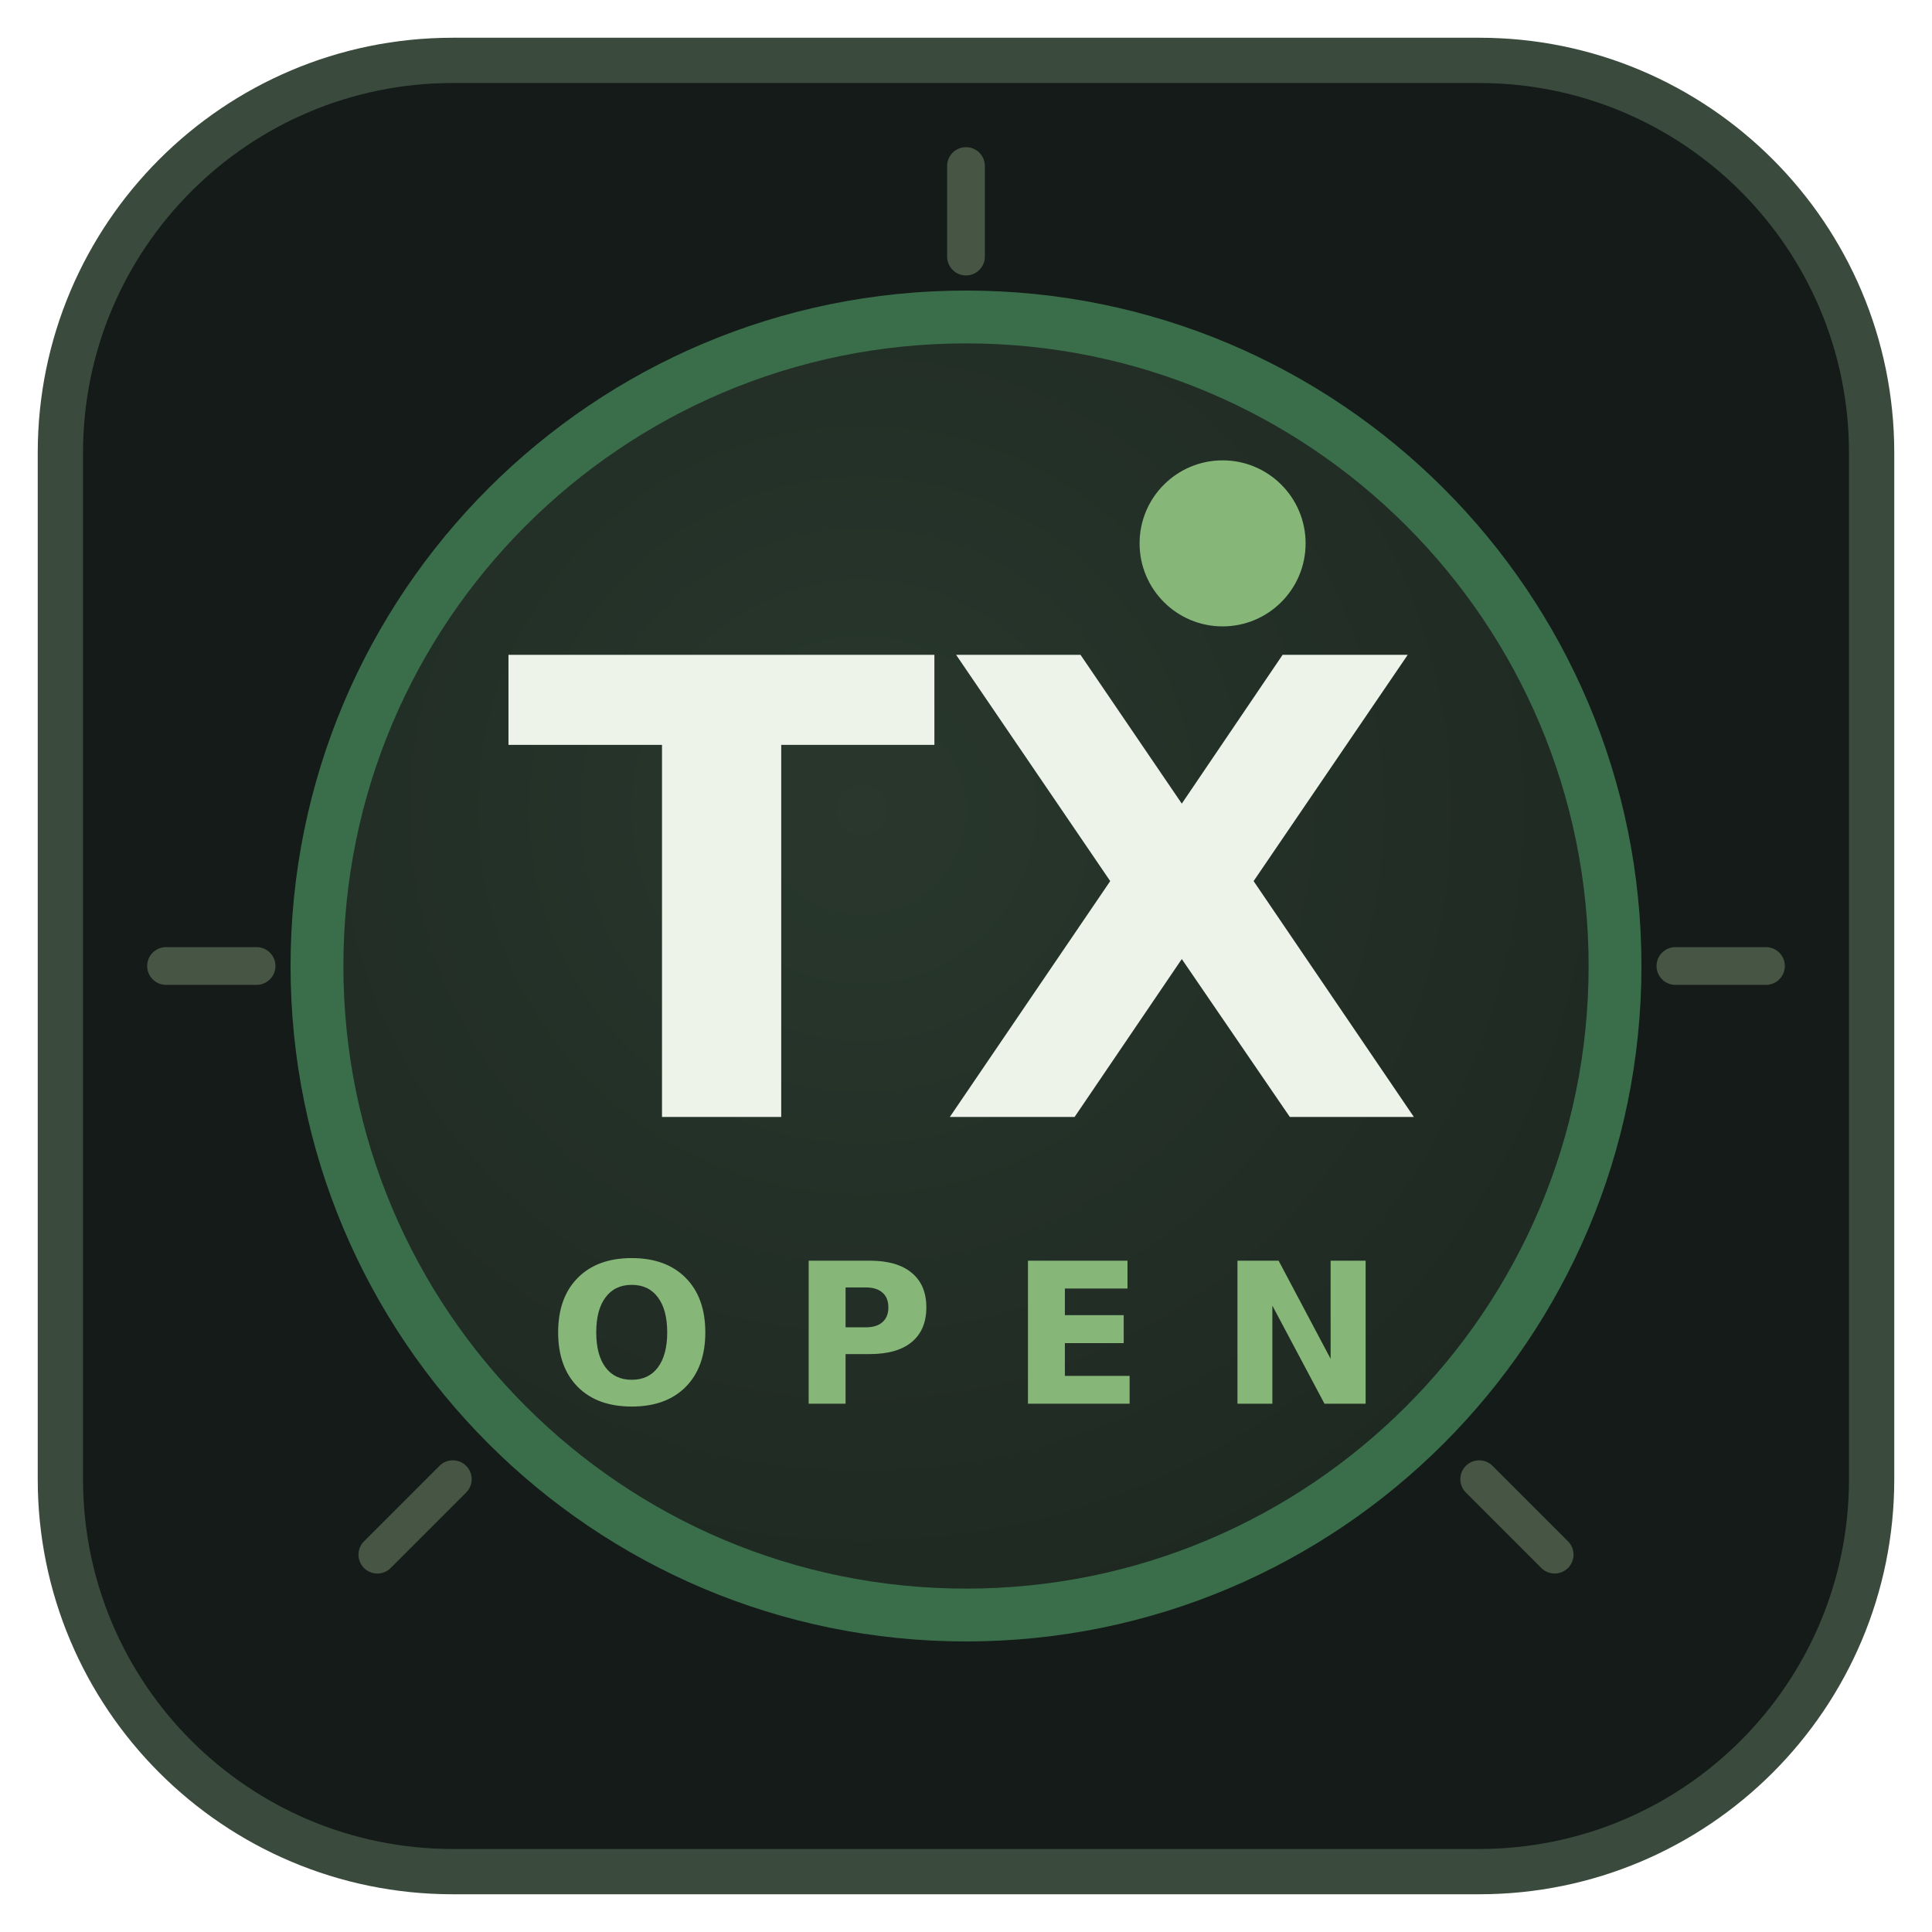
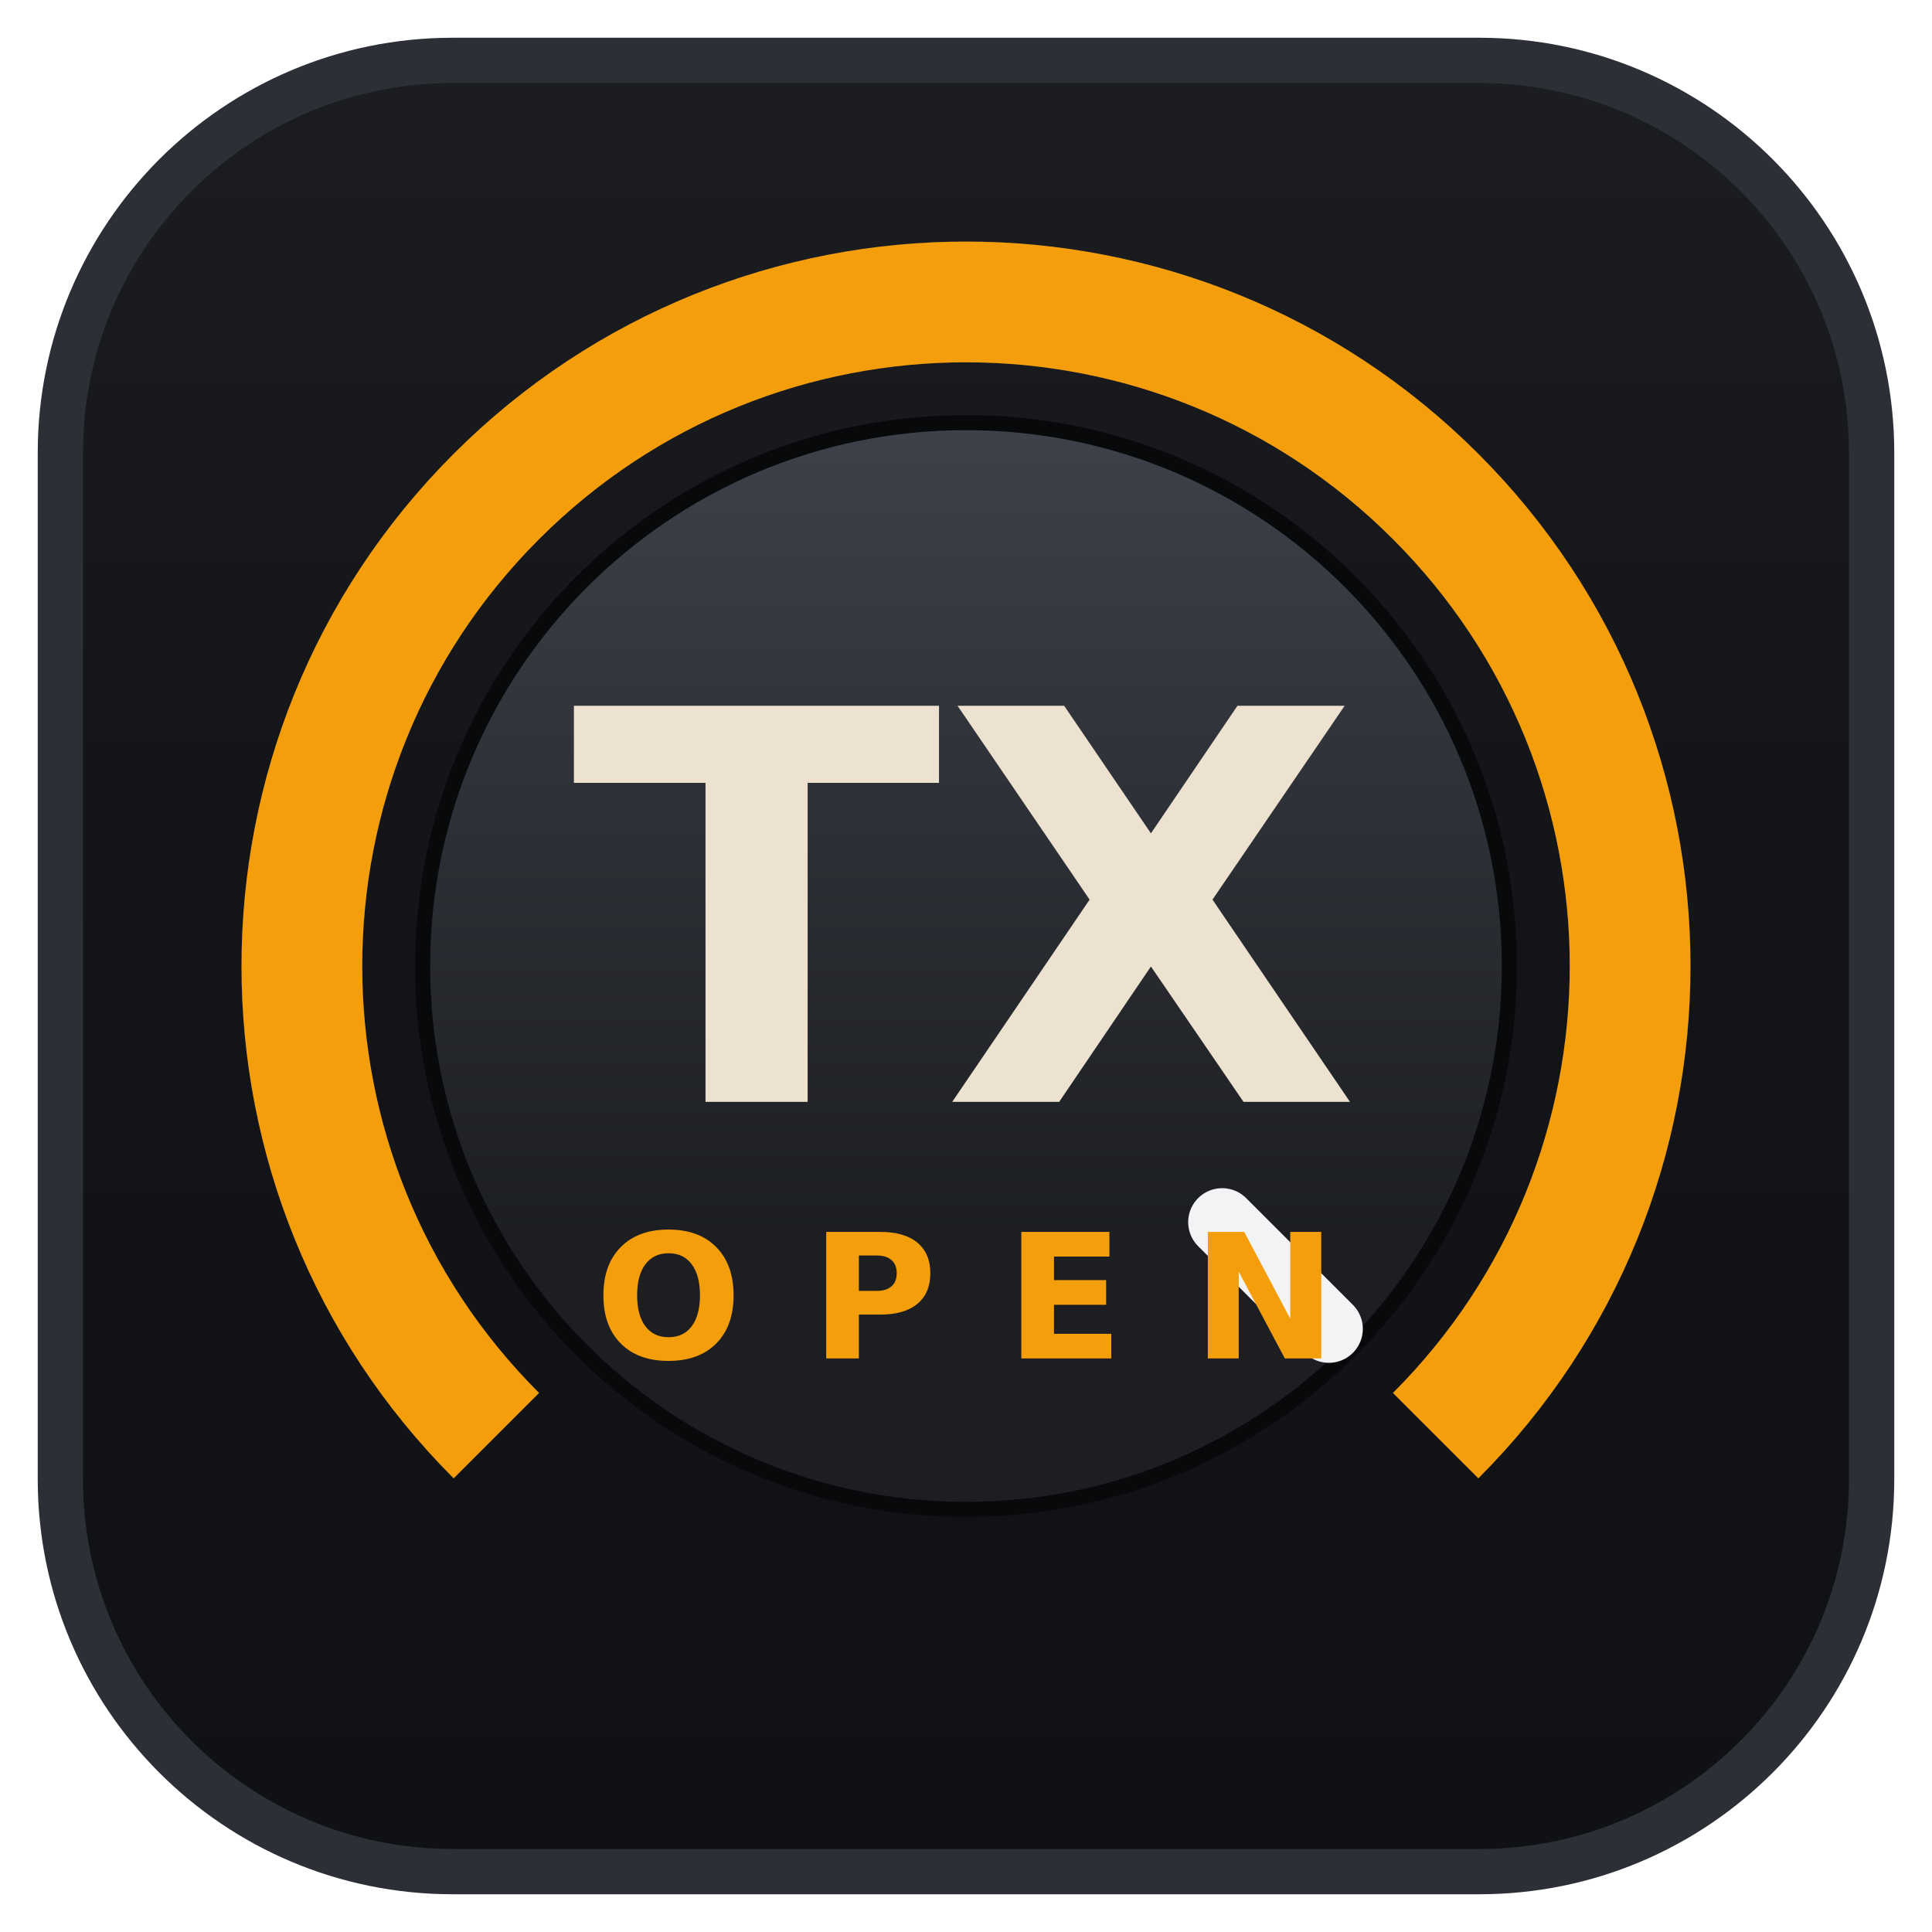
<svg xmlns="http://www.w3.org/2000/svg" width="256" height="256" viewBox="0 0 256 256">
  <defs>
-     <radialGradient id="dial" cx="0.42" cy="0.38" r="0.75">
-       <stop offset="0" stop-color="#2b3a2f" />
-       <stop offset="1" stop-color="#1d2721" />
-     </radialGradient>
+     <linearGradient id="cap" x1="0" y1="0" x2="0" y2="1">
+       <stop offset="0" stop-color="#3d4149" />
+       <stop offset="0.75" stop-color="#1c1e22" />
+     </linearGradient>
+     <linearGradient id="tile" x1="0" y1="0" x2="0" y2="1">
+       <stop offset="0" stop-color="#1b1d21" />
+       <stop offset="0.4" stop-color="#141518" />
+       <stop offset="1" stop-color="#101114" />
+     </linearGradient>
  </defs>
-   <rect x="8" y="8" width="240" height="240" rx="52" fill="#141b18" />
-   <rect x="8" y="8" width="240" height="240" rx="52" fill="none" stroke="#3a4b3e" stroke-width="6" />
-   <circle cx="128" cy="128" r="86" fill="url(#dial)" stroke="#3e7750" stroke-width="7" opacity="0.9" />
-   <g stroke="#53644f" stroke-width="5" stroke-linecap="round" opacity="0.8">
-     <line x1="128" y1="22" x2="128" y2="34" />
-     <line x1="50" y1="206" x2="60" y2="196" />
-     <line x1="206" y1="206" x2="196" y2="196" />
-     <line x1="22" y1="128" x2="34" y2="128" />
-     <line x1="234" y1="128" x2="222" y2="128" />
-   </g>
-   <circle cx="162" cy="72" r="11" fill="#86b778" />
-   <text x="128" y="148" text-anchor="middle" font-family="DejaVu Sans, sans-serif" font-weight="bold" font-size="84" fill="#edf3e9">TX</text>
-   <text x="128" y="186" text-anchor="middle" font-family="DejaVu Sans, sans-serif" font-weight="bold" font-size="26" letter-spacing="10" fill="#86b778">OPEN</text>
+   <rect x="8" y="8" width="240" height="240" rx="52" fill="url(#tile)" />
+   <rect x="8" y="8" width="240" height="240" rx="52" fill="none" stroke="#2c2f36" stroke-width="6" />
+   <path d="M 65.77 190.23 A 88 88 0 1 1 190.23 190.23" fill="none" stroke="#2a2d33" stroke-width="16" />
+   <path d="M 65.77 190.23 A 88 88 0 1 1 190.23 190.23" fill="none" stroke="#f59e0b" stroke-width="16" />
+   <circle cx="128" cy="128" r="72" fill="url(#cap)" stroke="#08090a" stroke-width="2" />
+   <line x1="161.94" y1="161.94" x2="176.08" y2="176.08" stroke="#f2f3f5" stroke-width="9" stroke-linecap="round" />
+   <text x="128" y="146" text-anchor="middle" font-family="DejaVu Sans, sans-serif" font-weight="bold" font-size="72" fill="#ece2cf">TX</text>
+   <text x="128" y="180" text-anchor="middle" font-family="DejaVu Sans, sans-serif" font-weight="bold" font-size="23" letter-spacing="9" fill="#f59e0b">OPEN</text>
</svg>
